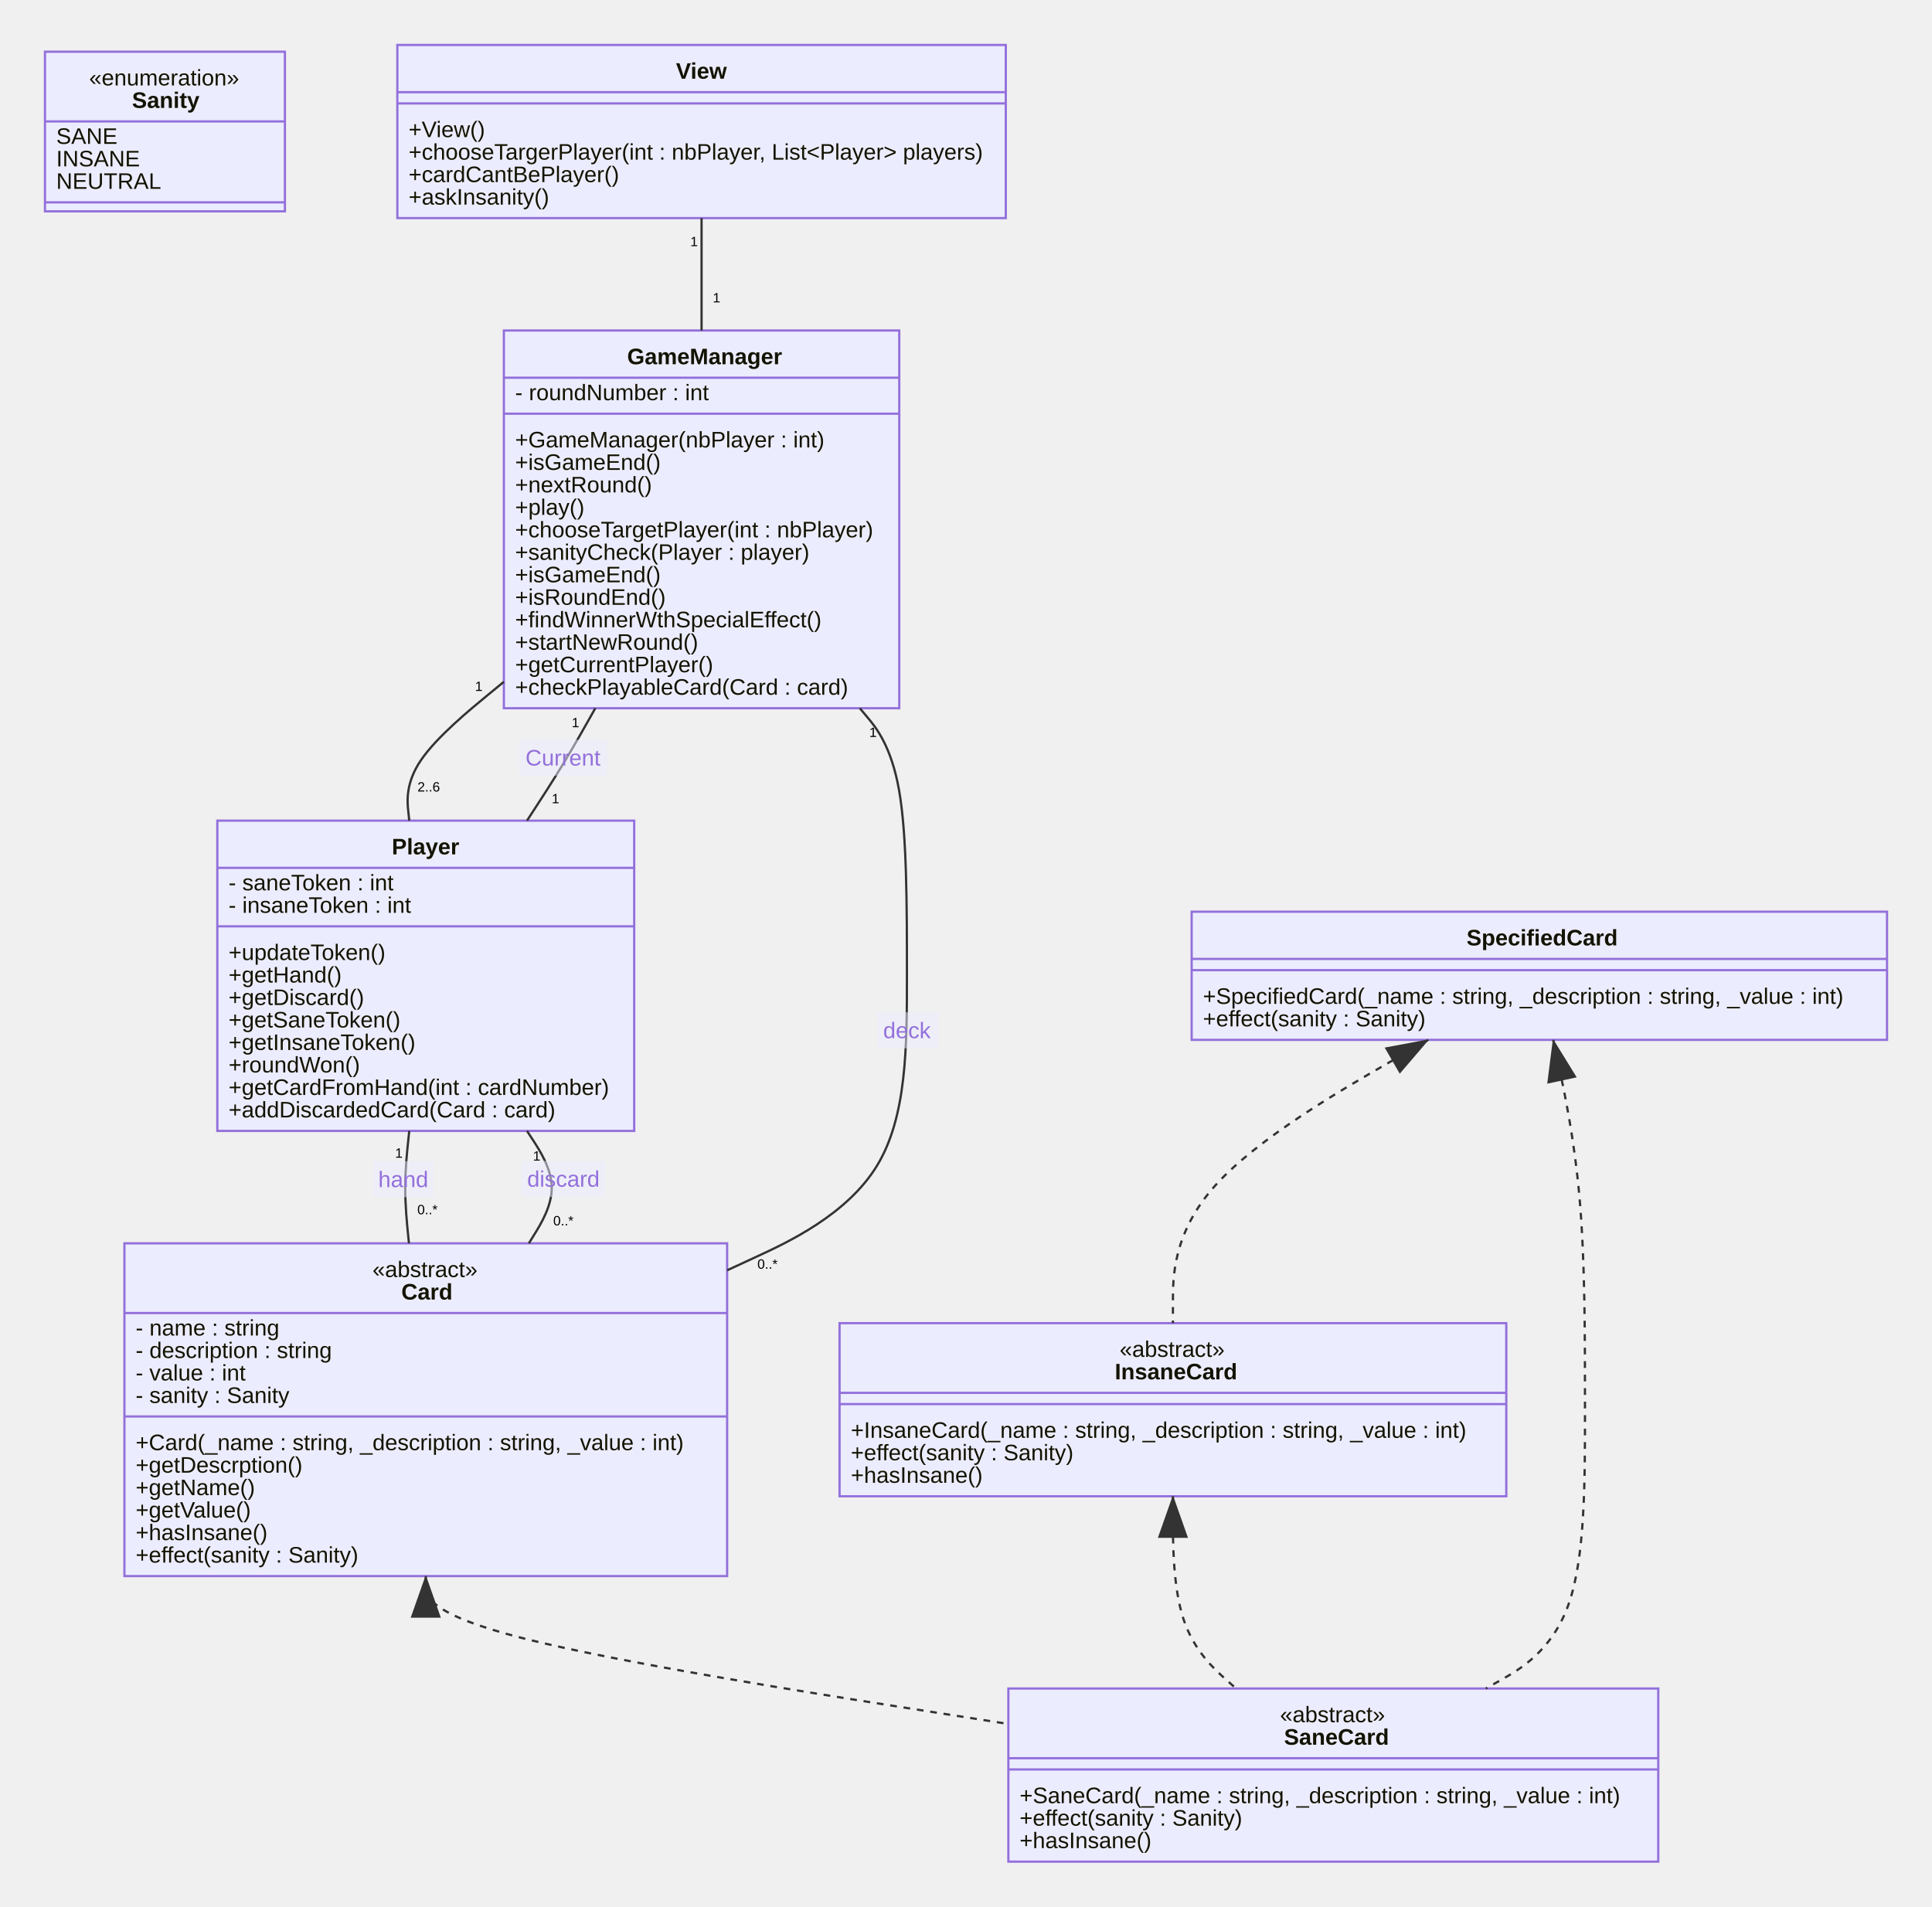
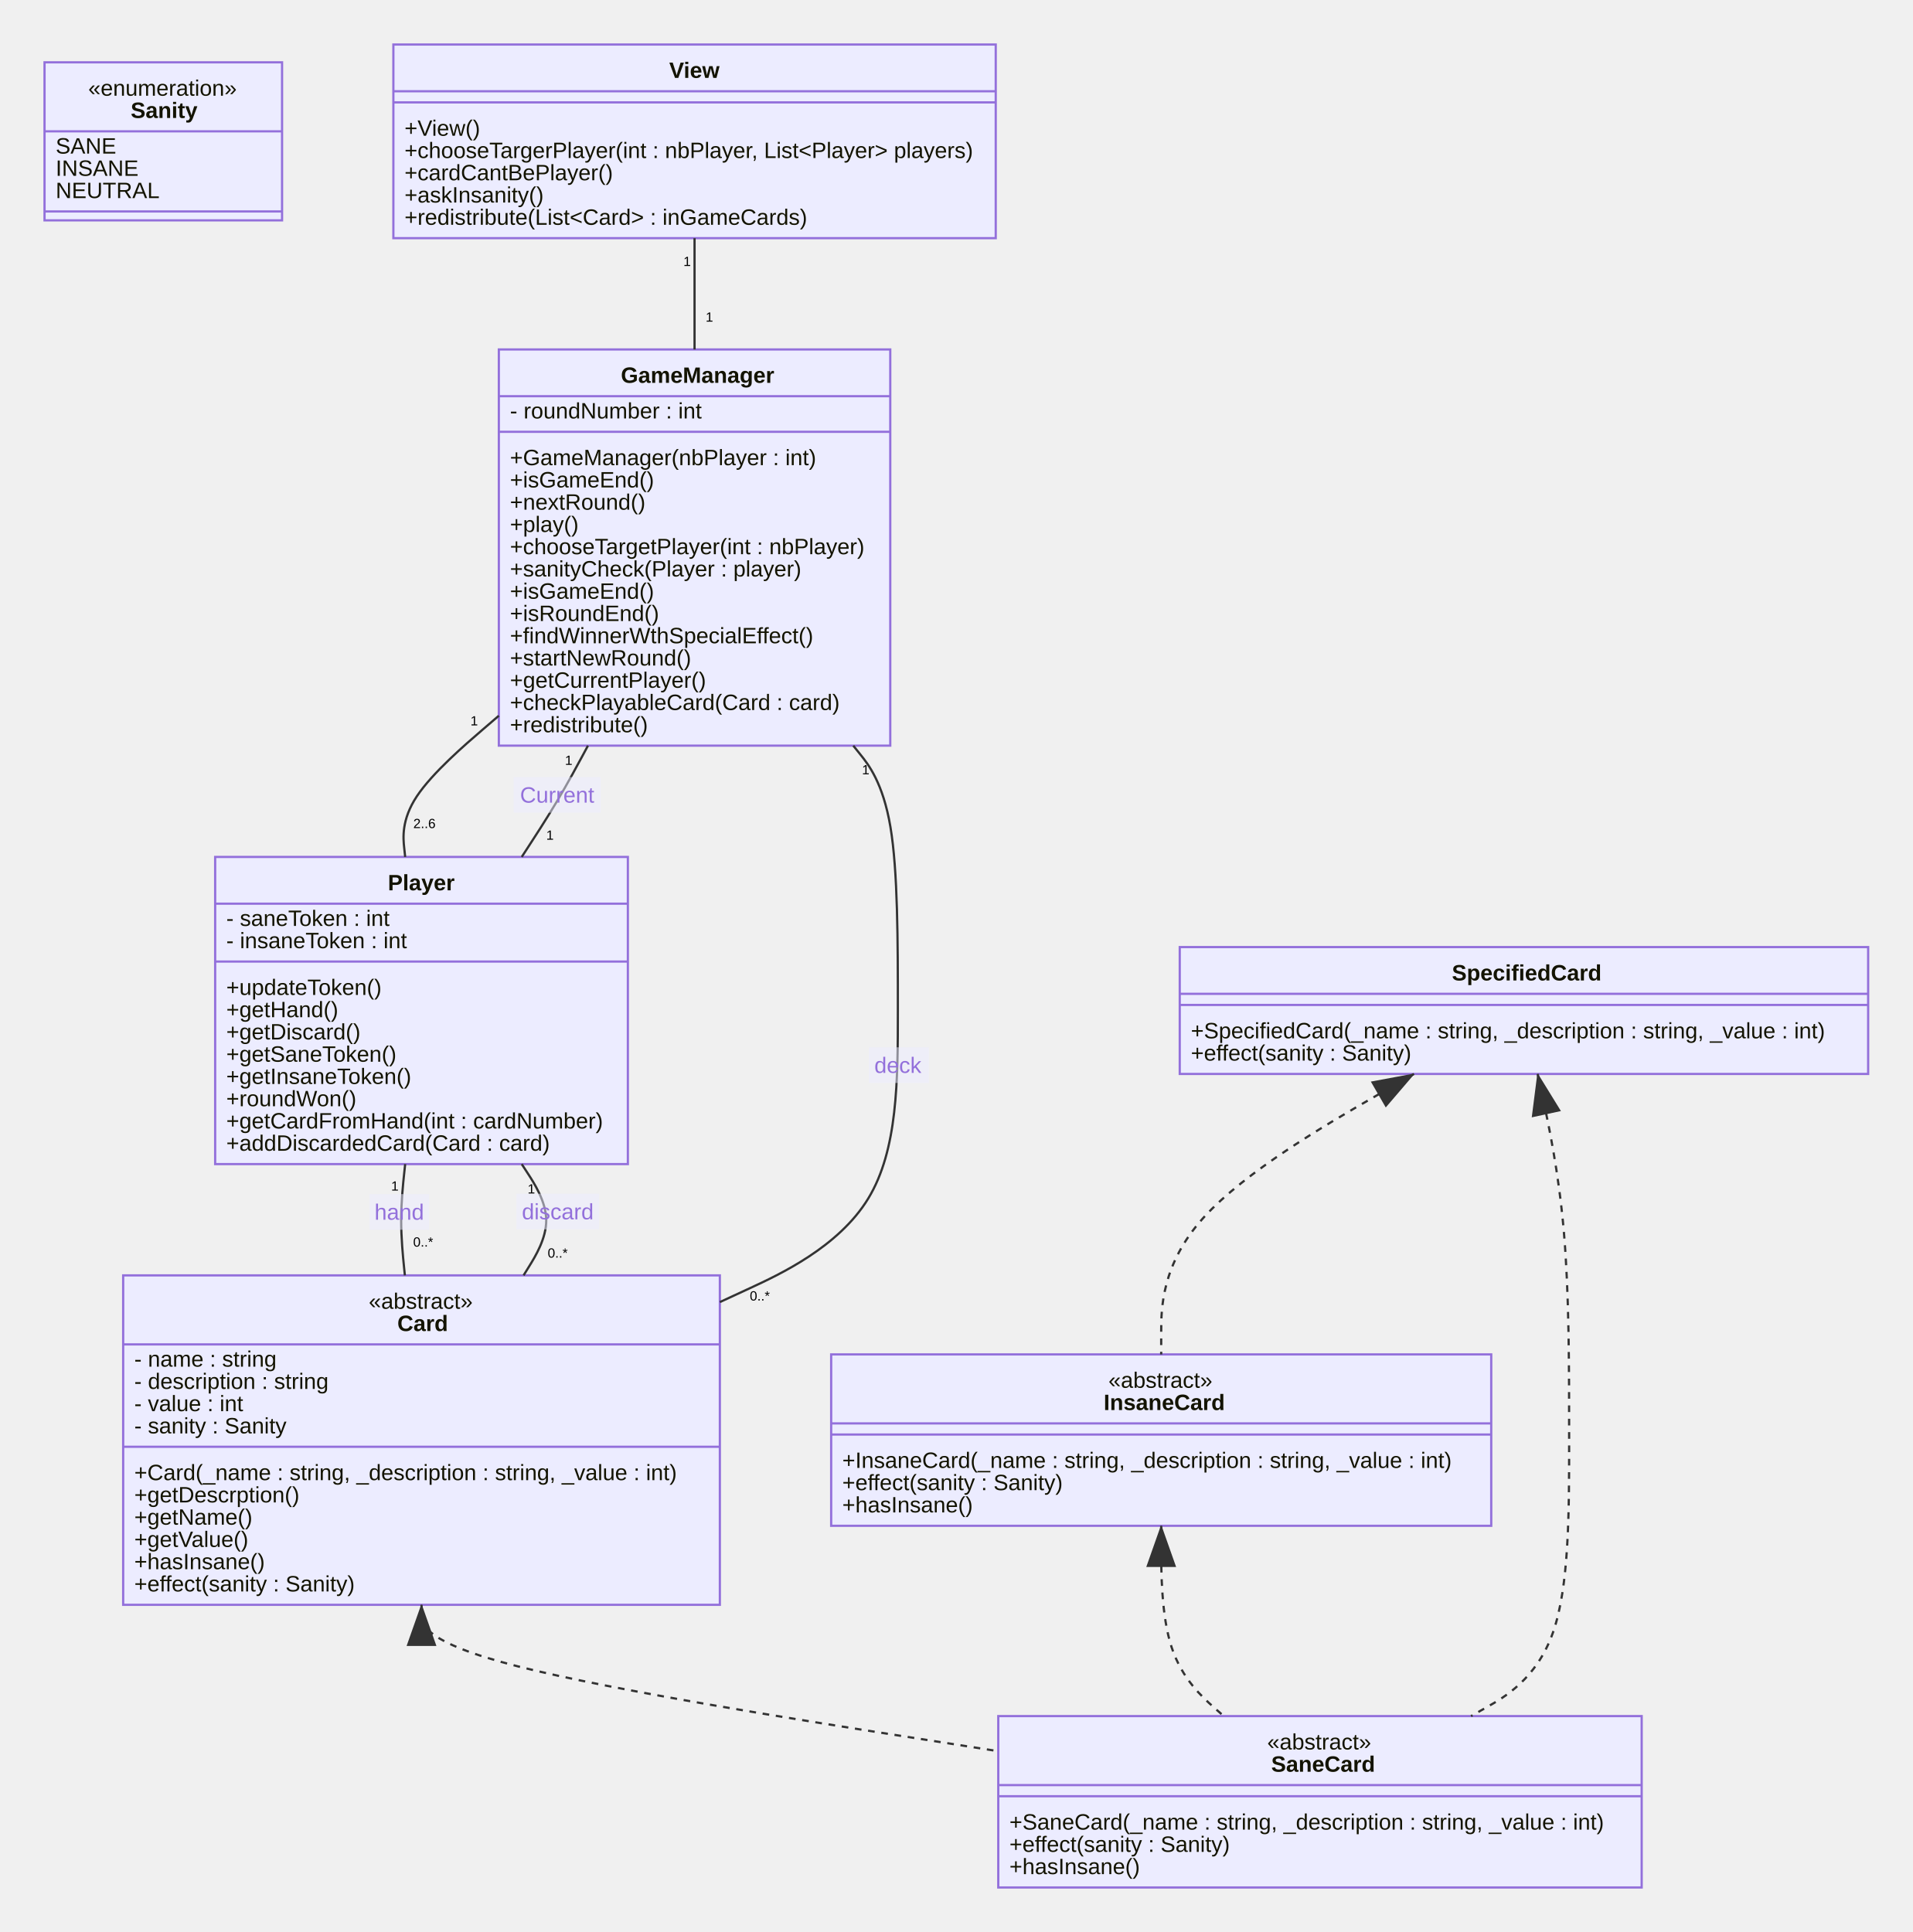
- <svg xmlns="http://www.w3.org/2000/svg" id="mermaid-1608032775403" width="100%" height="848" style="max-width: 859.176px;" viewBox="-20 -20 859.176 848">
-   <style>#mermaid-1608032775403{font-family:"trebuchet ms",verdana,arial;font-size:16px;fill:#333;}#mermaid-1608032775403 .error-icon{fill:#552222;}#mermaid-1608032775403 .error-text{fill:#552222;stroke:#552222;}#mermaid-1608032775403 .edge-thickness-normal{stroke-width:2px;}#mermaid-1608032775403 .edge-thickness-thick{stroke-width:3.5px;}#mermaid-1608032775403 .edge-pattern-solid{stroke-dasharray:0;}#mermaid-1608032775403 .edge-pattern-dashed{stroke-dasharray:3;}#mermaid-1608032775403 .edge-pattern-dotted{stroke-dasharray:2;}#mermaid-1608032775403 .marker{fill:#333333;}#mermaid-1608032775403 .marker.cross{stroke:#333333;}#mermaid-1608032775403 svg{font-family:"trebuchet ms",verdana,arial;font-size:16px;}#mermaid-1608032775403 g.classGroup text{fill:#9370DB;fill:#131300;stroke:none;font-family:"trebuchet ms",verdana,arial;font-size:10px;}#mermaid-1608032775403 g.classGroup text .title{font-weight:bolder;}#mermaid-1608032775403 .classTitle{font-weight:bolder;}#mermaid-1608032775403 .node rect,#mermaid-1608032775403 .node circle,#mermaid-1608032775403 .node ellipse,#mermaid-1608032775403 .node polygon,#mermaid-1608032775403 .node path{fill:#ECECFF;stroke:#9370DB;stroke-width:1px;}#mermaid-1608032775403 .divider{stroke:#9370DB;stroke:1;}#mermaid-1608032775403 g.clickable{cursor:pointer;}#mermaid-1608032775403 g.classGroup rect{fill:#ECECFF;stroke:#9370DB;}#mermaid-1608032775403 g.classGroup line{stroke:#9370DB;stroke-width:1;}#mermaid-1608032775403 .classLabel .box{stroke:none;stroke-width:0;fill:#ECECFF;opacity:0.5;}#mermaid-1608032775403 .classLabel .label{fill:#9370DB;font-size:10px;}#mermaid-1608032775403 .relation{stroke:#333333;stroke-width:1;fill:none;}#mermaid-1608032775403 .dashed-line{stroke-dasharray:3;}#mermaid-1608032775403 #compositionStart,#mermaid-1608032775403 .composition{fill:#333333 !important;stroke:#333333 !important;stroke-width:1;}#mermaid-1608032775403 #compositionEnd,#mermaid-1608032775403 .composition{fill:#333333 !important;stroke:#333333 !important;stroke-width:1;}#mermaid-1608032775403 #dependencyStart,#mermaid-1608032775403 .dependency{fill:#333333 !important;stroke:#333333 !important;stroke-width:1;}#mermaid-1608032775403 #dependencyStart,#mermaid-1608032775403 .dependency{fill:#333333 !important;stroke:#333333 !important;stroke-width:1;}#mermaid-1608032775403 #extensionStart,#mermaid-1608032775403 .extension{fill:#333333 !important;stroke:#333333 !important;stroke-width:1;}#mermaid-1608032775403 #extensionEnd,#mermaid-1608032775403 .extension{fill:#333333 !important;stroke:#333333 !important;stroke-width:1;}#mermaid-1608032775403 #aggregationStart,#mermaid-1608032775403 .aggregation{fill:#ECECFF !important;stroke:#333333 !important;stroke-width:1;}#mermaid-1608032775403 #aggregationEnd,#mermaid-1608032775403 .aggregation{fill:#ECECFF !important;stroke:#333333 !important;stroke-width:1;}#mermaid-1608032775403 .edgeTerminals{font-size:11px;}#mermaid-1608032775403:root{--mermaid-font-family:"trebuchet ms",verdana,arial;}#mermaid-1608032775403 class{fill:apa;}</style>
+ <svg xmlns="http://www.w3.org/2000/svg" id="mermaid-1608049397609" width="100%" height="868" style="max-width: 859.176px;" viewBox="-20 -20 859.176 868">
+   <style>#mermaid-1608049397609{font-family:"trebuchet ms",verdana,arial;font-size:16px;fill:#333;}#mermaid-1608049397609 .error-icon{fill:#552222;}#mermaid-1608049397609 .error-text{fill:#552222;stroke:#552222;}#mermaid-1608049397609 .edge-thickness-normal{stroke-width:2px;}#mermaid-1608049397609 .edge-thickness-thick{stroke-width:3.5px;}#mermaid-1608049397609 .edge-pattern-solid{stroke-dasharray:0;}#mermaid-1608049397609 .edge-pattern-dashed{stroke-dasharray:3;}#mermaid-1608049397609 .edge-pattern-dotted{stroke-dasharray:2;}#mermaid-1608049397609 .marker{fill:#333333;}#mermaid-1608049397609 .marker.cross{stroke:#333333;}#mermaid-1608049397609 svg{font-family:"trebuchet ms",verdana,arial;font-size:16px;}#mermaid-1608049397609 g.classGroup text{fill:#9370DB;fill:#131300;stroke:none;font-family:"trebuchet ms",verdana,arial;font-size:10px;}#mermaid-1608049397609 g.classGroup text .title{font-weight:bolder;}#mermaid-1608049397609 .classTitle{font-weight:bolder;}#mermaid-1608049397609 .node rect,#mermaid-1608049397609 .node circle,#mermaid-1608049397609 .node ellipse,#mermaid-1608049397609 .node polygon,#mermaid-1608049397609 .node path{fill:#ECECFF;stroke:#9370DB;stroke-width:1px;}#mermaid-1608049397609 .divider{stroke:#9370DB;stroke:1;}#mermaid-1608049397609 g.clickable{cursor:pointer;}#mermaid-1608049397609 g.classGroup rect{fill:#ECECFF;stroke:#9370DB;}#mermaid-1608049397609 g.classGroup line{stroke:#9370DB;stroke-width:1;}#mermaid-1608049397609 .classLabel .box{stroke:none;stroke-width:0;fill:#ECECFF;opacity:0.5;}#mermaid-1608049397609 .classLabel .label{fill:#9370DB;font-size:10px;}#mermaid-1608049397609 .relation{stroke:#333333;stroke-width:1;fill:none;}#mermaid-1608049397609 .dashed-line{stroke-dasharray:3;}#mermaid-1608049397609 #compositionStart,#mermaid-1608049397609 .composition{fill:#333333 !important;stroke:#333333 !important;stroke-width:1;}#mermaid-1608049397609 #compositionEnd,#mermaid-1608049397609 .composition{fill:#333333 !important;stroke:#333333 !important;stroke-width:1;}#mermaid-1608049397609 #dependencyStart,#mermaid-1608049397609 .dependency{fill:#333333 !important;stroke:#333333 !important;stroke-width:1;}#mermaid-1608049397609 #dependencyStart,#mermaid-1608049397609 .dependency{fill:#333333 !important;stroke:#333333 !important;stroke-width:1;}#mermaid-1608049397609 #extensionStart,#mermaid-1608049397609 .extension{fill:#333333 !important;stroke:#333333 !important;stroke-width:1;}#mermaid-1608049397609 #extensionEnd,#mermaid-1608049397609 .extension{fill:#333333 !important;stroke:#333333 !important;stroke-width:1;}#mermaid-1608049397609 #aggregationStart,#mermaid-1608049397609 .aggregation{fill:#ECECFF !important;stroke:#333333 !important;stroke-width:1;}#mermaid-1608049397609 #aggregationEnd,#mermaid-1608049397609 .aggregation{fill:#ECECFF !important;stroke:#333333 !important;stroke-width:1;}#mermaid-1608049397609 .edgeTerminals{font-size:11px;}#mermaid-1608049397609:root{--mermaid-font-family:"trebuchet ms",verdana,arial;}#mermaid-1608049397609 class{fill:apa;}</style>
  <g />
  <defs>
    <marker id="extensionStart" class="extension" refX="0" refY="7" markerWidth="190" markerHeight="240" orient="auto">
      <path d="M 1,7 L18,13 V 1 Z" />
    </marker>
  </defs>
  <defs>
    <marker id="extensionEnd" refX="19" refY="7" markerWidth="20" markerHeight="28" orient="auto">
      <path d="M 1,1 V 13 L18,7 Z" />
    </marker>
  </defs>
  <defs>
    <marker id="compositionStart" class="extension" refX="0" refY="7" markerWidth="190" markerHeight="240" orient="auto">
      <path d="M 18,7 L9,13 L1,7 L9,1 Z" />
    </marker>
  </defs>
  <defs>
    <marker id="compositionEnd" refX="19" refY="7" markerWidth="20" markerHeight="28" orient="auto">
      <path d="M 18,7 L9,13 L1,7 L9,1 Z" />
    </marker>
  </defs>
  <defs>
    <marker id="aggregationStart" class="extension" refX="0" refY="7" markerWidth="190" markerHeight="240" orient="auto">
      <path d="M 18,7 L9,13 L1,7 L9,1 Z" />
    </marker>
  </defs>
  <defs>
    <marker id="aggregationEnd" refX="19" refY="7" markerWidth="20" markerHeight="28" orient="auto">
      <path d="M 18,7 L9,13 L1,7 L9,1 Z" />
    </marker>
  </defs>
  <defs>
    <marker id="dependencyStart" class="extension" refX="0" refY="7" markerWidth="190" markerHeight="240" orient="auto">
      <path d="M 5,7 L9,13 L1,7 L9,1 Z" />
    </marker>
  </defs>
  <defs>
    <marker id="dependencyEnd" refX="19" refY="7" markerWidth="20" markerHeight="28" orient="auto">
      <path d="M 18,7 L9,13 L14,7 L9,1 Z" />
    </marker>
  </defs>
-   <g id="classid-Sanity-0" class="classGroup" transform="translate(0,3 )">
+   <g id="classid-Sanity-0" class="classGroup" transform="translate(0,8 )">
    <rect x="0" y="0" width="106.703" height="71" class=" " />
    <text y="15" x="0">
      <tspan x="19.641">«enumeration»</tspan>
      <tspan class="title" dy="10" x="38.703">Sanity</tspan>
    </text>
    <line x1="0" y1="31" y2="31" x2="106.703" />
    <text x="5" y="41" fill="white" class="classText">
      <tspan x="5">SANE</tspan>
      <tspan x="5" dy="10">INSANE</tspan>
      <tspan x="5" dy="10">NEUTRAL</tspan>
    </text>
    <line x1="0" y1="67" y2="67" x2="106.703" />
    <text x="5" y="82" fill="white" class="classText" />
  </g>
-   <g id="classid-Card-1" class="classGroup" transform="translate(35.32812,533 )">
+   <g id="classid-Card-1" class="classGroup" transform="translate(35.32812,553 )">
    <rect x="0" y="0" width="268.031" height="148" class=" " />
    <text y="15" x="0">
      <tspan x="110.32">«abstract»</tspan>
      <tspan class="title" dy="10" x="123.156">Card</tspan>
    </text>
    <line x1="0" y1="31" y2="31" x2="268.031" />
    <text x="5" y="41" fill="white" class="classText">
      <tspan x="5">- name : string</tspan>
      <tspan x="5" dy="10">- description : string</tspan>
      <tspan x="5" dy="10">- value : int</tspan>
      <tspan x="5" dy="10">- sanity : Sanity</tspan>
    </text>
    <line x1="0" y1="77" y2="77" x2="268.031" />
    <text x="5" y="92" fill="white" class="classText">
      <tspan x="5">+Card(_name : string, _description : string, _value : int)</tspan>
      <tspan x="5" dy="10">+getDescrption()</tspan>
      <tspan x="5" dy="10">+getName()</tspan>
      <tspan x="5" dy="10">+getValue()</tspan>
      <tspan x="5" dy="10">+hasInsane()</tspan>
      <tspan x="5" dy="10">+effect(sanity : Sanity)</tspan>
    </text>
  </g>
-   <g id="classid-SaneCard-2" class="classGroup" transform="translate(428.4258,731 )">
+   <g id="classid-SaneCard-2" class="classGroup" transform="translate(428.4258,751 )">
    <rect x="0" y="0" width="289.016" height="77" class=" " />
    <text y="15" x="0">
      <tspan x="120.812">«abstract»</tspan>
      <tspan class="title" dy="10" x="122.594">SaneCard</tspan>
    </text>
    <line x1="0" y1="31" y2="31" x2="289.016" />
    <text x="5" y="41" fill="white" class="classText" />
    <line x1="0" y1="36" y2="36" x2="289.016" />
    <text x="5" y="51" fill="white" class="classText">
      <tspan x="5">+SaneCard(_name : string, _description : string, _value : int)</tspan>
      <tspan x="5" dy="10">+effect(sanity : Sanity)</tspan>
      <tspan x="5" dy="10">+hasInsane()</tspan>
    </text>
  </g>
-   <g id="classid-InsaneCard-3" class="classGroup" transform="translate(353.3594,568.5 )">
+   <g id="classid-InsaneCard-3" class="classGroup" transform="translate(353.3594,588.5 )">
    <rect x="0" y="0" width="296.5" height="77" class=" " />
    <text y="15" x="0">
      <tspan x="124.555">«abstract»</tspan>
      <tspan class="title" dy="10" x="122.398">InsaneCard</tspan>
    </text>
    <line x1="0" y1="31" y2="31" x2="296.5" />
    <text x="5" y="41" fill="white" class="classText" />
    <line x1="0" y1="36" y2="36" x2="296.5" />
    <text x="5" y="51" fill="white" class="classText">
      <tspan x="5">+InsaneCard(_name : string, _description : string, _value : int)</tspan>
      <tspan x="5" dy="10">+effect(sanity : Sanity)</tspan>
      <tspan x="5" dy="10">+hasInsane()</tspan>
    </text>
  </g>
-   <g id="classid-SpecifiedCard-4" class="classGroup" transform="translate(509.9414,385.5 )">
+   <g id="classid-SpecifiedCard-4" class="classGroup" transform="translate(509.9414,405.5 )">
    <rect x="0" y="0" width="309.234" height="57" class=" " />
    <text y="15" x="0">
      <tspan class="title" x="122.242">SpecifiedCard</tspan>
    </text>
    <line x1="0" y1="21" y2="21" x2="309.234" />
    <text x="5" y="31" fill="white" class="classText" />
    <line x1="0" y1="26" y2="26" x2="309.234" />
    <text x="5" y="41" fill="white" class="classText">
      <tspan x="5">+SpecifiedCard(_name : string, _description : string, _value : int)</tspan>
      <tspan x="5" dy="10">+effect(sanity : Sanity)</tspan>
    </text>
  </g>
-   <g id="classid-GameManager-5" class="classGroup" transform="translate(204.0781,127 )">
-     <rect x="0" y="0" width="175.828" height="168" class=" " />
+   <g id="classid-GameManager-5" class="classGroup" transform="translate(204.0781,137 )">
+     <rect x="0" y="0" width="175.828" height="178" class=" " />
    <text y="15" x="0">
      <tspan class="title" x="54.828">GameManager</tspan>
    </text>
    <line x1="0" y1="21" y2="21" x2="175.828" />
    <text x="5" y="31" fill="white" class="classText">
      <tspan x="5">- roundNumber : int</tspan>
    </text>
    <line x1="0" y1="37" y2="37" x2="175.828" />
    <text x="5" y="52" fill="white" class="classText">
      <tspan x="5">+GameManager(nbPlayer : int)</tspan>
      <tspan x="5" dy="10">+isGameEnd()</tspan>
      <tspan x="5" dy="10">+nextRound()</tspan>
      <tspan x="5" dy="10">+play()</tspan>
      <tspan x="5" dy="10">+chooseTargetPlayer(int : nbPlayer)</tspan>
      <tspan x="5" dy="10">+sanityCheck(Player : player)</tspan>
      <tspan x="5" dy="10">+isGameEnd()</tspan>
      <tspan x="5" dy="10">+isRoundEnd()</tspan>
      <tspan x="5" dy="10">+findWinnerWthSpecialEffect()</tspan>
      <tspan x="5" dy="10">+startNewRound()</tspan>
      <tspan x="5" dy="10">+getCurrentPlayer()</tspan>
      <tspan x="5" dy="10">+checkPlayableCard(Card : card)</tspan>
-     </text>
-   </g>
-   <g id="classid-Player-6" class="classGroup" transform="translate(76.64844,345 )">
+       <tspan x="5" dy="10">+redistribute()</tspan>
+     </text>
+   </g>
+   <g id="classid-Player-6" class="classGroup" transform="translate(76.64844,365 )">
    <rect x="0" y="0" width="185.391" height="138" class=" " />
    <text y="15" x="0">
      <tspan class="title" x="77.578">Player</tspan>
    </text>
    <line x1="0" y1="21" y2="21" x2="185.391" />
    <text x="5" y="31" fill="white" class="classText">
      <tspan x="5">- saneToken : int</tspan>
      <tspan x="5" dy="10">- insaneToken : int</tspan>
    </text>
    <line x1="0" y1="47" y2="47" x2="185.391" />
    <text x="5" y="62" fill="white" class="classText">
      <tspan x="5">+updateToken()</tspan>
      <tspan x="5" dy="10">+getHand()</tspan>
      <tspan x="5" dy="10">+getDiscard()</tspan>
      <tspan x="5" dy="10">+getSaneToken()</tspan>
      <tspan x="5" dy="10">+getInsaneToken()</tspan>
      <tspan x="5" dy="10">+roundWon()</tspan>
      <tspan x="5" dy="10">+getCardFromHand(int : cardNumber)</tspan>
      <tspan x="5" dy="10">+addDiscardedCard(Card : card)</tspan>
    </text>
  </g>
  <g id="classid-View-7" class="classGroup" transform="translate(156.7031,0 )">
-     <rect x="0" y="0" width="270.578" height="77" class=" " />
+     <rect x="0" y="0" width="270.578" height="87" class=" " />
    <text y="15" x="0">
      <tspan class="title" x="123.906">View</tspan>
    </text>
    <line x1="0" y1="21" y2="21" x2="270.578" />
    <text x="5" y="31" fill="white" class="classText" />
    <line x1="0" y1="26" y2="26" x2="270.578" />
    <text x="5" y="41" fill="white" class="classText">
      <tspan x="5">+View()</tspan>
      <tspan x="5" dy="10">+chooseTargerPlayer(int : nbPlayer, List&lt;Player&gt; players)</tspan>
      <tspan x="5" dy="10">+cardCantBePlayer()</tspan>
      <tspan x="5" dy="10">+askInsanity()</tspan>
-     </text>
-   </g>
-   <path d="M169.344,681L169.344,685.167C169.344,689.333,169.344,697.667,212.524,708.627C255.704,719.588,342.065,733.176,385.245,739.97L428.426,746.763" id="edge0" class="relation dashed-line" marker-start="url(#extensionStart)" />
-   <path d="M501.609,645.5L501.609,655.583C501.609,665.667,501.609,685.833,506.289,700.083C510.97,714.333,520.33,722.667,525.01,726.833L529.69,731" id="edge1" class="relation dashed-line" marker-start="url(#extensionStart)" />
-   <path d="M670.714,442.5L673.071,453.417C675.429,464.333,680.144,486.167,682.502,513.583C684.859,541,684.859,574,684.859,607C684.859,640,684.859,673,677.515,693.667C670.171,714.333,655.483,722.667,648.138,726.833L640.794,731" id="edge2" class="relation dashed-line" marker-start="url(#extensionStart)" />
-   <path d="M615.154,442.5L596.23,453.417C577.306,464.333,539.458,486.167,520.533,507.167C501.609,528.167,501.609,548.333,501.609,558.417L501.609,568.5" id="edge3" class="relation dashed-line" marker-start="url(#extensionStart)" />
-   <path d="M162.003,483L161.56,487.167C161.117,491.333,160.23,499.667,160.208,508C160.186,516.333,161.027,524.667,161.448,528.833L161.869,533" id="edge4" class="relation" />
-   <g class="classLabel">
-     <rect class="box" x="145.953" y="496.484" width="26.781" height="16.016" />
-     <text class="label" x="159.344" y="507.993" fill="red" text-anchor="middle">hand</text>
-   </g>
-   <g class="cardinality">
-     <text class="type1" x="155.709" y="494.901" fill="black" font-size="6">1</text>
-   </g>
-   <g class="cardinality">
-     <text class="type2" x="165.587" y="520.061" fill="black" font-size="6">0..*</text>
-   </g>
-   <path d="M214.358,483L217.077,487.167C219.795,491.333,225.231,499.667,225.369,508C225.506,516.333,220.344,524.667,217.763,528.833L215.182,533" id="edge5" class="relation" />
-   <g class="classLabel">
-     <rect class="box" x="211.969" y="496.312" width="37.156" height="16.016" />
-     <text class="label" x="230.547" y="507.815" fill="red" text-anchor="middle">discard</text>
-   </g>
-   <g class="cardinality">
-     <text class="type1" x="217.001" y="496.201" fill="black" font-size="6">1</text>
-   </g>
-   <g class="cardinality">
-     <text class="type2" x="226.015" y="525.007" fill="black" font-size="6">0..*</text>
-   </g>
-   <path d="M362.37,295L365.861,299.167C369.352,303.333,376.334,311.667,379.825,331.5C383.316,351.333,383.316,382.667,383.316,414C383.316,445.333,383.316,476.667,369.99,498.499C356.664,520.331,330.012,532.663,316.686,538.828L303.359,544.994" id="edge6" class="relation" />
-   <g class="classLabel">
-     <rect class="box" x="370.297" y="430.234" width="27" height="16.016" />
-     <text class="label" x="383.316" y="441.743" fill="red" text-anchor="middle">deck</text>
-   </g>
-   <g class="cardinality">
-     <text class="type1" x="366.566" y="307.793" fill="black" font-size="6">1</text>
-   </g>
-   <g class="cardinality">
-     <text class="type2" x="316.803" y="544.283" fill="black" font-size="6">0..*</text>
-   </g>
-   <path d="M204.078,283.241L196.622,289.367C189.167,295.494,174.255,307.747,167.243,318.04C160.23,328.333,161.117,336.667,161.56,340.833L162.003,345" id="edge7" class="relation" />
-   <g class="cardinality">
-     <text class="type1" x="191.246" y="287.314" fill="black" font-size="6">1</text>
-   </g>
-   <g class="cardinality">
-     <text class="type2" x="165.653" y="332.041" fill="black" font-size="6">2..6</text>
-   </g>
-   <path d="M244.733,295L242.389,299.167C240.045,303.333,235.356,311.667,230.294,320C225.231,328.333,219.795,336.667,217.077,340.833L214.358,345" id="edge8" class="relation" />
-   <g class="classLabel">
-     <rect class="box" x="210.797" y="308.984" width="39.141" height="16.016" />
-     <text class="label" x="230.35" y="320.488" fill="red" text-anchor="middle">Current</text>
-   </g>
-   <g class="cardinality">
-     <text class="type1" x="234.246" y="303.443" fill="black" font-size="6">1</text>
-   </g>
-   <g class="cardinality">
-     <text class="type2" x="225.376" y="337.263" fill="black" font-size="6">1</text>
-   </g>
-   <path d="M291.992,77L291.992,81.167C291.992,85.333,291.992,93.667,291.992,102C291.992,110.333,291.992,118.667,291.992,122.833L291.992,127" id="edge9" class="relation" />
-   <g class="cardinality">
-     <text class="type1" x="286.992" y="89.5" fill="black" font-size="6">1</text>
-   </g>
-   <g class="cardinality">
-     <text class="type2" x="296.992" y="114.5" fill="black" font-size="6">1</text>
+       <tspan x="5" dy="10">+redistribute(List&lt;Card&gt; : inGameCards)</tspan>
+     </text>
+   </g>
+   <path d="M169.344,701L169.344,705.167C169.344,709.333,169.344,717.667,212.524,728.627C255.704,739.588,342.065,753.176,385.245,759.97L428.426,766.763" id="edge0" class="relation dashed-line" marker-start="url(#extensionStart)" />
+   <path d="M501.609,665.5L501.609,675.583C501.609,685.667,501.609,705.833,506.289,720.083C510.97,734.333,520.33,742.667,525.01,746.833L529.69,751" id="edge1" class="relation dashed-line" marker-start="url(#extensionStart)" />
+   <path d="M670.714,462.5L673.071,473.417C675.429,484.333,680.144,506.167,682.502,533.583C684.859,561,684.859,594,684.859,627C684.859,660,684.859,693,677.515,713.667C670.171,734.333,655.483,742.667,648.138,746.833L640.794,751" id="edge2" class="relation dashed-line" marker-start="url(#extensionStart)" />
+   <path d="M615.154,462.5L596.23,473.417C577.306,484.333,539.458,506.167,520.533,527.167C501.609,548.167,501.609,568.333,501.609,578.417L501.609,588.5" id="edge3" class="relation dashed-line" marker-start="url(#extensionStart)" />
+   <path d="M162.003,503L161.56,507.167C161.117,511.333,160.23,519.667,160.208,528C160.186,536.333,161.027,544.667,161.448,548.833L161.869,553" id="edge4" class="relation" />
+   <g class="classLabel">
+     <rect class="box" x="145.953" y="516.484" width="26.781" height="16.016" />
+     <text class="label" x="159.344" y="527.993" fill="red" text-anchor="middle">hand</text>
+   </g>
+   <g class="cardinality">
+     <text class="type1" x="155.709" y="514.901" fill="black" font-size="6">1</text>
+   </g>
+   <g class="cardinality">
+     <text class="type2" x="165.587" y="540.061" fill="black" font-size="6">0..*</text>
+   </g>
+   <path d="M214.358,503L217.077,507.167C219.795,511.333,225.231,519.667,225.369,528C225.506,536.333,220.344,544.667,217.763,548.833L215.182,553" id="edge5" class="relation" />
+   <g class="classLabel">
+     <rect class="box" x="211.969" y="516.312" width="37.156" height="16.016" />
+     <text class="label" x="230.547" y="527.815" fill="red" text-anchor="middle">discard</text>
+   </g>
+   <g class="cardinality">
+     <text class="type1" x="217.001" y="516.201" fill="black" font-size="6">1</text>
+   </g>
+   <g class="cardinality">
+     <text class="type2" x="226.015" y="545.007" fill="black" font-size="6">0..*</text>
+   </g>
+   <path d="M363.289,315L366.627,319.167C369.965,323.333,376.641,331.667,379.979,351.5C383.316,371.333,383.316,402.667,383.316,434C383.316,465.333,383.316,496.667,369.99,518.499C356.664,540.331,330.012,552.663,316.686,558.828L303.359,564.994" id="edge6" class="relation" />
+   <g class="classLabel">
+     <rect class="box" x="370.297" y="450.531" width="27" height="16.016" />
+     <text class="label" x="383.316" y="462.034" fill="red" text-anchor="middle">deck</text>
+   </g>
+   <g class="cardinality">
+     <text class="type1" x="367.202" y="327.882" fill="black" font-size="6">1</text>
+   </g>
+   <g class="cardinality">
+     <text class="type2" x="316.803" y="564.283" fill="black" font-size="6">0..*</text>
+   </g>
+   <path d="M204.078,301.555L196.622,307.962C189.167,314.37,174.255,327.185,167.243,337.759C160.23,348.333,161.117,356.667,161.56,360.833L162.003,365" id="edge7" class="relation" />
+   <g class="cardinality">
+     <text class="type1" x="191.339" y="305.91" fill="black" font-size="6">1</text>
+   </g>
+   <g class="cardinality">
+     <text class="type2" x="165.653" y="352.041" fill="black" font-size="6">2..6</text>
+   </g>
+   <path d="M244.116,315L241.875,319.167C239.633,323.333,235.151,331.667,230.191,340C225.231,348.333,219.795,356.667,217.077,360.833L214.358,365" id="edge8" class="relation" />
+   <g class="classLabel">
+     <rect class="box" x="210.703" y="329.109" width="39.156" height="16.016" />
+     <text class="label" x="230.269" y="340.612" fill="red" text-anchor="middle">Current</text>
+   </g>
+   <g class="cardinality">
+     <text class="type1" x="233.791" y="323.64" fill="black" font-size="6">1</text>
+   </g>
+   <g class="cardinality">
+     <text class="type2" x="225.376" y="357.263" fill="black" font-size="6">1</text>
+   </g>
+   <path d="M291.992,87L291.992,91.167C291.992,95.333,291.992,103.667,291.992,112C291.992,120.333,291.992,128.667,291.992,132.833L291.992,137" id="edge9" class="relation" />
+   <g class="cardinality">
+     <text class="type1" x="286.992" y="99.5" fill="black" font-size="6">1</text>
+   </g>
+   <g class="cardinality">
+     <text class="type2" x="296.992" y="124.5" fill="black" font-size="6">1</text>
  </g>
</svg>
